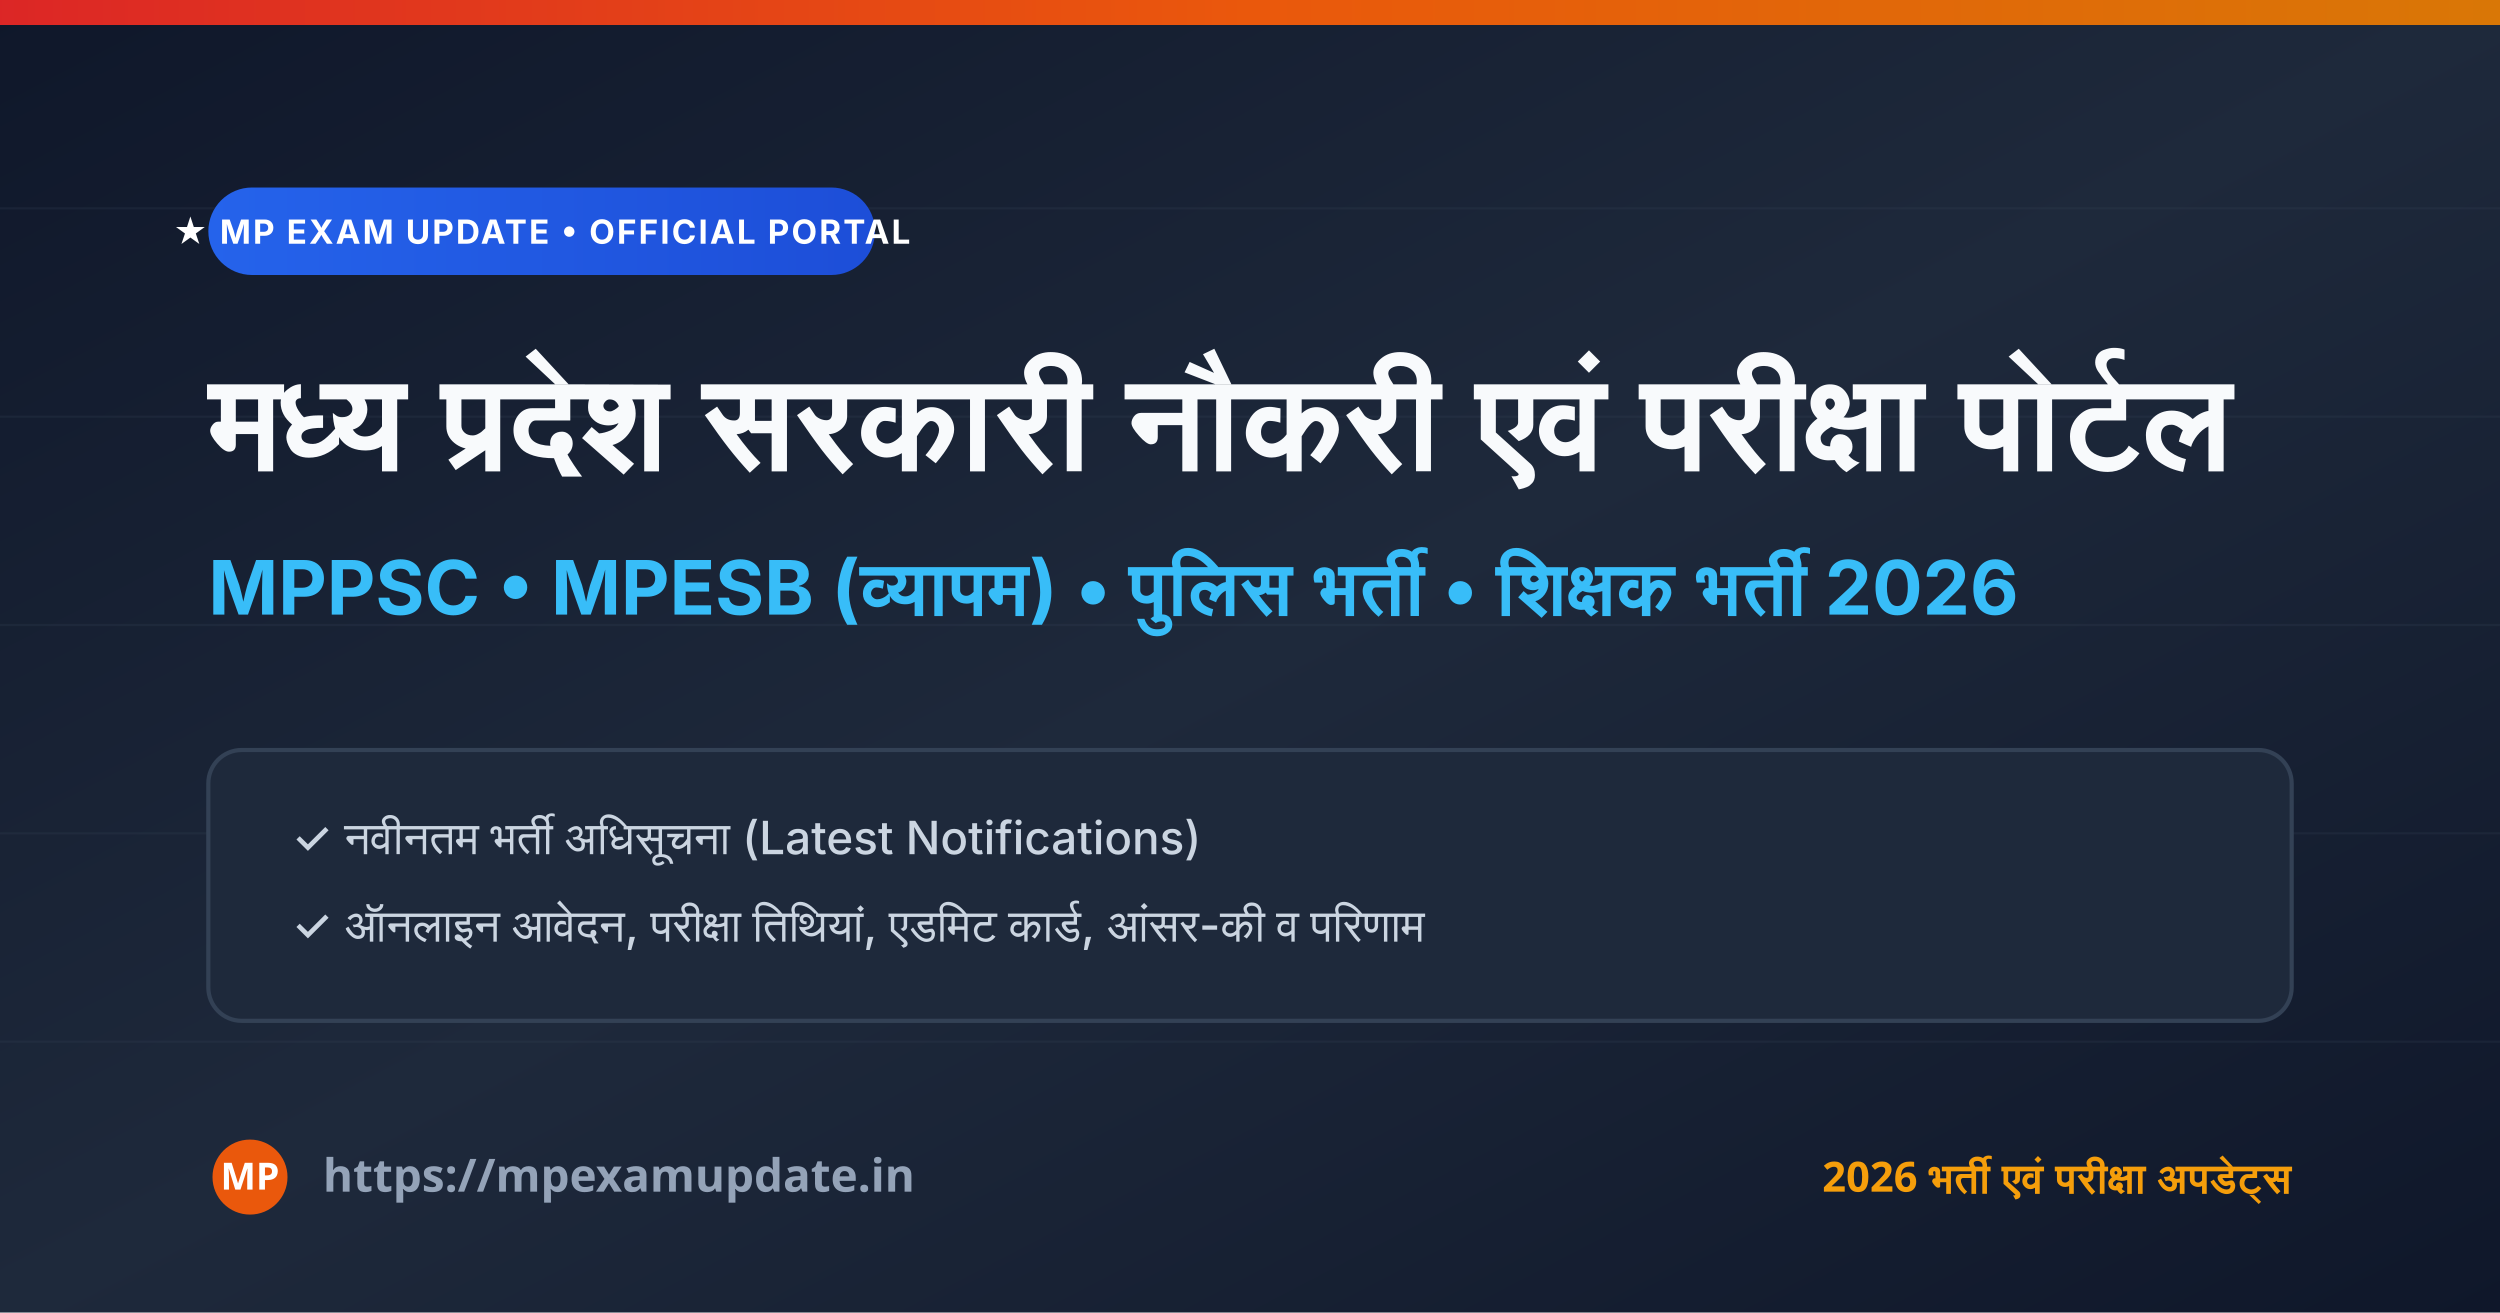
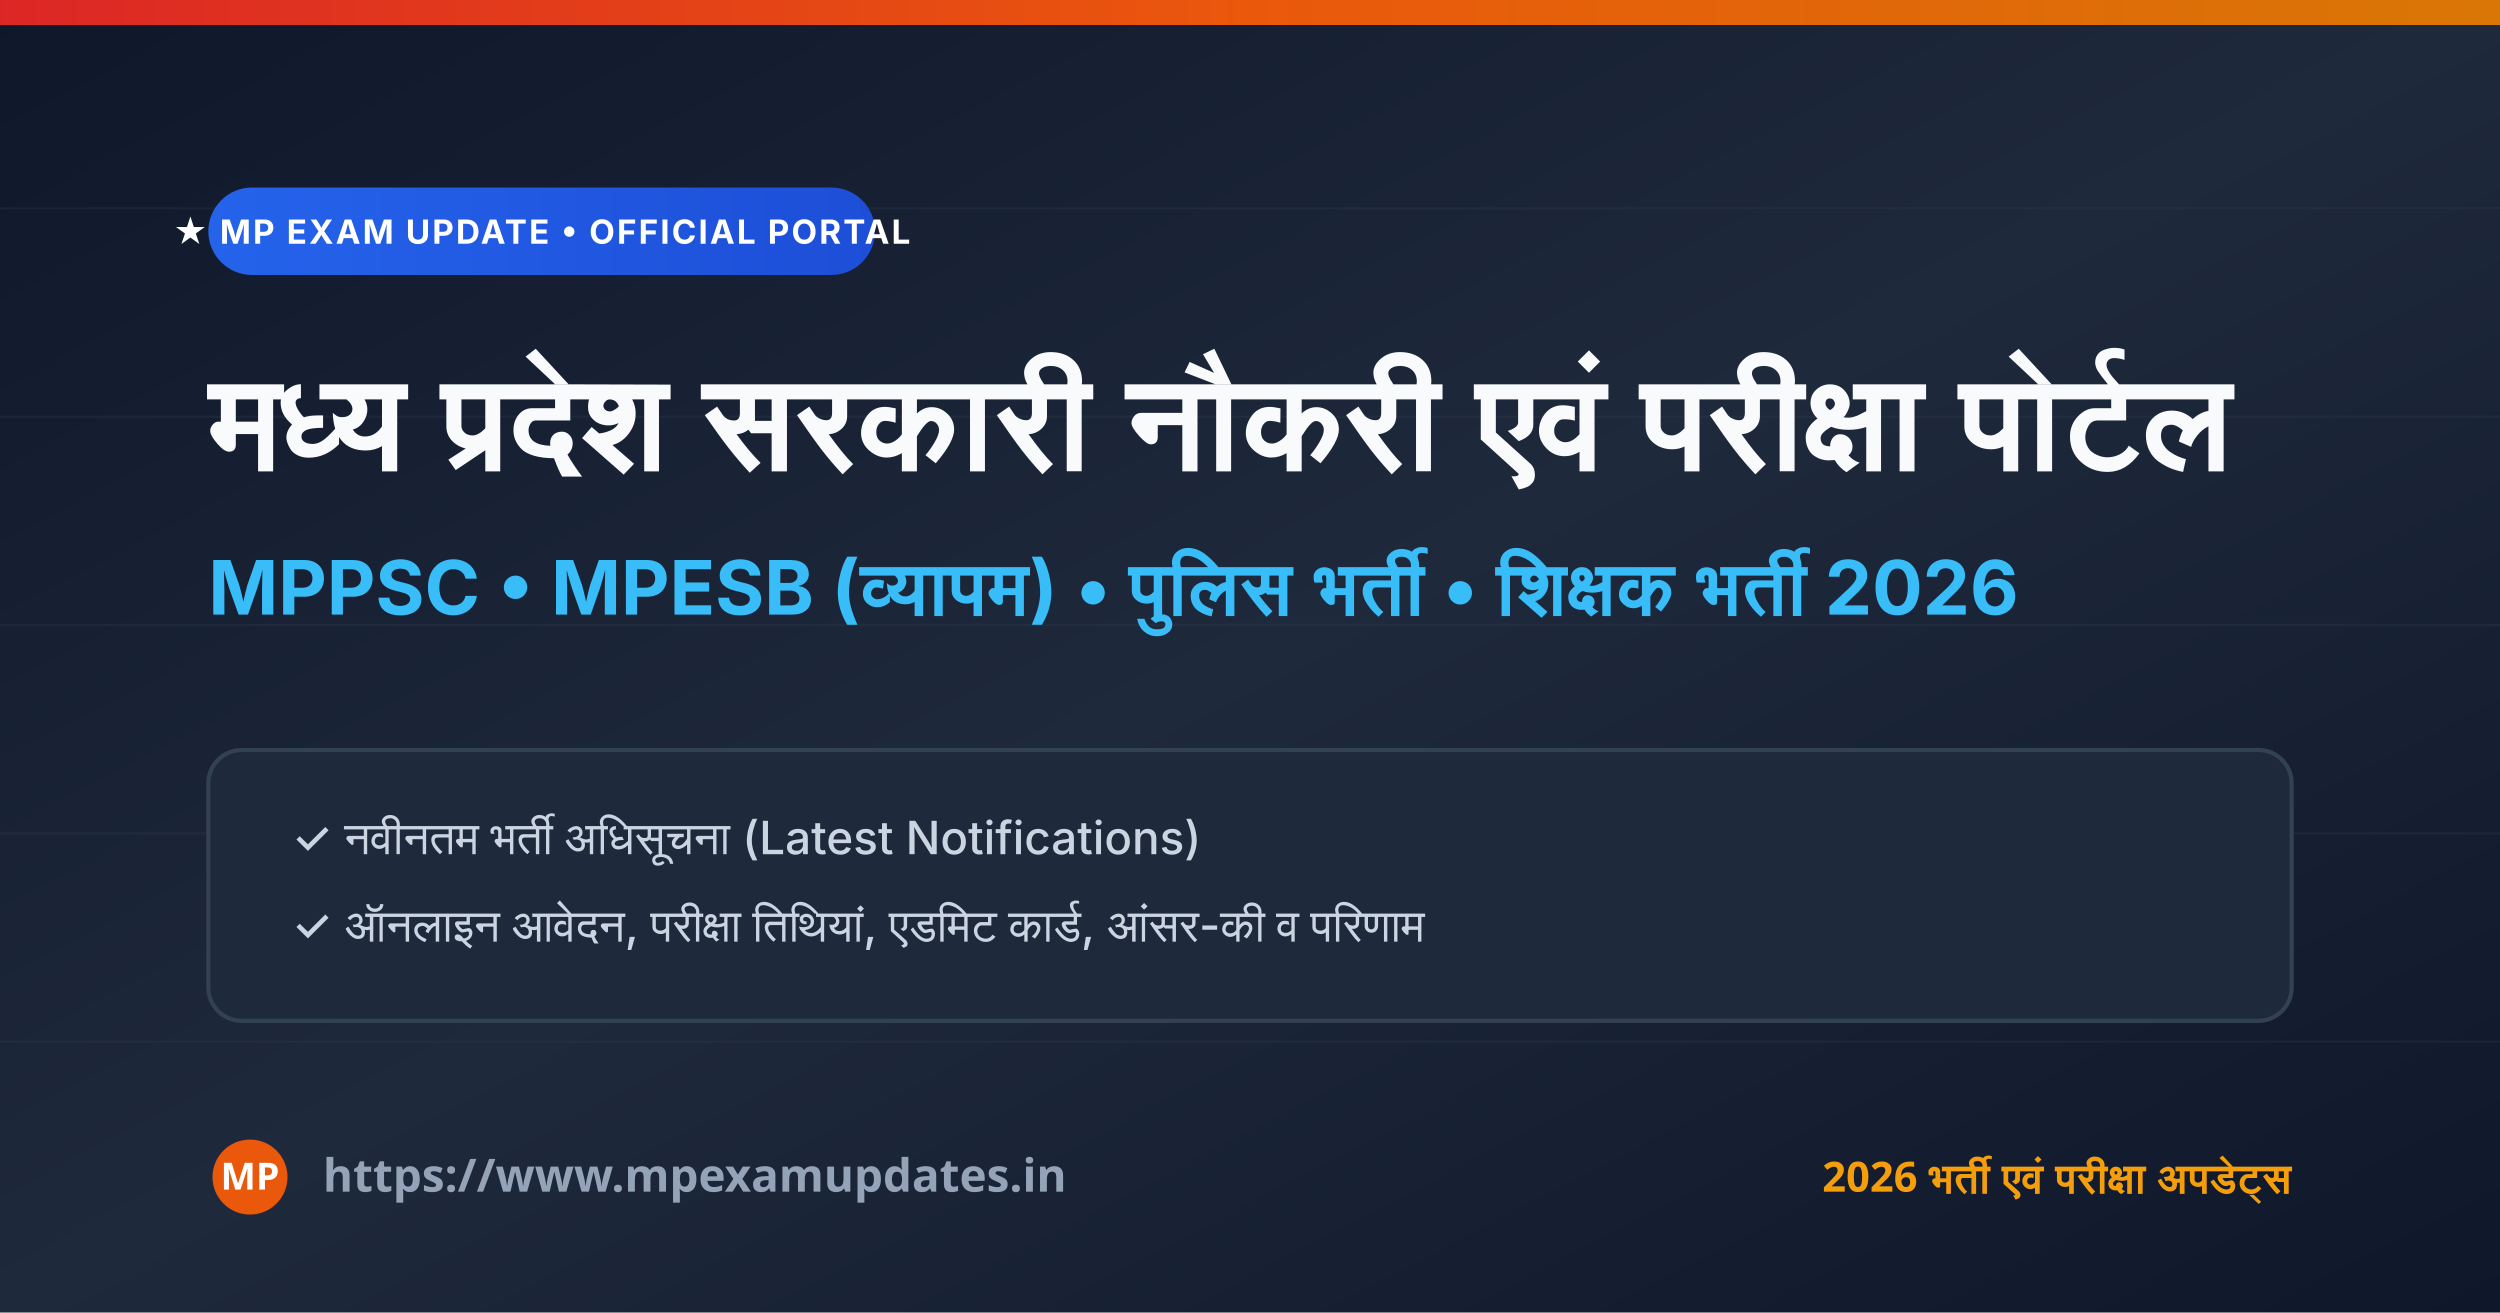
<svg xmlns="http://www.w3.org/2000/svg" width="1200" height="630" viewBox="0 0 1200 630">
  <defs>
    <linearGradient id="bg" x1="0%" y1="0%" x2="100%" y2="100%">
      <stop offset="0%" stop-color="#0f172a" />
      <stop offset="50%" stop-color="#1e293b" />
      <stop offset="100%" stop-color="#0f172a" />
    </linearGradient>
    <linearGradient id="accent" x1="0%" y1="0%" x2="100%" y2="0%">
      <stop offset="0%" stop-color="#dc2626" />
      <stop offset="50%" stop-color="#ea580c" />
      <stop offset="100%" stop-color="#d97706" />
    </linearGradient>
    <linearGradient id="badgeGrad" x1="0%" y1="0%" x2="100%" y2="0%">
      <stop offset="0%" stop-color="#2563eb" />
      <stop offset="100%" stop-color="#1d4ed8" />
    </linearGradient>
  </defs>
  <rect width="1200" height="630" fill="url(#bg)" />
  <rect width="1200" height="12" fill="url(#accent)" />
  <g stroke="#334155" stroke-width="1" opacity="0.25">
    <line x1="0" y1="100" x2="1200" y2="100" />
    <line x1="0" y1="200" x2="1200" y2="200" />
    <line x1="0" y1="300" x2="1200" y2="300" />
    <line x1="0" y1="400" x2="1200" y2="400" />
    <line x1="0" y1="500" x2="1200" y2="500" />
  </g>
  <g transform="translate(100, 90)">
    <rect width="320" height="42" rx="21" fill="url(#badgeGrad)" />
    <text x="160" y="27" fill="#ffffff" font-family="system-ui, -apple-system, sans-serif" font-size="16" font-weight="700" text-anchor="middle" letter-spacing="1">
      ★ MP EXAM UPDATE • OFFICIAL PORTAL
    </text>
  </g>
  <text x="100" y="225" fill="#f8fafc" font-family="'Mukta', 'Plus Jakarta Sans', sans-serif" font-size="64" font-weight="800" letter-spacing="-1">
    मध्य प्रदेश सरकारी नौकरी एवं परीक्षा पोर्टल
  </text>
  <text x="100" y="295" fill="#38bdf8" font-family="system-ui, -apple-system, sans-serif" font-size="36" font-weight="700">
    MPPSC • MPESB (व्यापम) • पुलिस भर्ती • शिक्षक भर्ती 2026
  </text>
  <g transform="translate(100, 360)">
    <rect width="1000" height="130" rx="16" fill="#1e293b" stroke="#334155" stroke-width="2" />
    <text x="40" y="50" fill="#cbd5e1" font-family="system-ui, -apple-system, sans-serif" font-size="22" font-weight="500">
      ✓ नवीनतम भर्ती अधिसूचना (Latest Notifications)
    </text>
    <text x="40" y="92" fill="#cbd5e1" font-family="system-ui, -apple-system, sans-serif" font-size="22" font-weight="500">
      ✓ ऑनलाइन आवेदन, परीक्षा तिथियां, एडमिट कार्ड, आंसर-की व परिणाम
    </text>
  </g>
  <g transform="translate(100, 545)">
    <circle cx="20" cy="20" r="18" fill="#ea580c" />
    <text x="20" y="26" fill="#ffffff" font-family="system-ui, sans-serif" font-size="18" font-weight="bold" text-anchor="middle">MP</text>
    <text x="55" y="27" fill="#94a3b8" font-family="system-ui, sans-serif" font-size="22" font-weight="600">
-       https://mpexamupdate.in
+       https://www.mpexamupdates.in
    </text>
    <text x="1000" y="27" fill="#f59e0b" font-family="system-ui, sans-serif" font-size="20" font-weight="700" text-anchor="end">
      2026 भर्ती एवं परीक्षा अपडेट्स
    </text>
  </g>
</svg>
